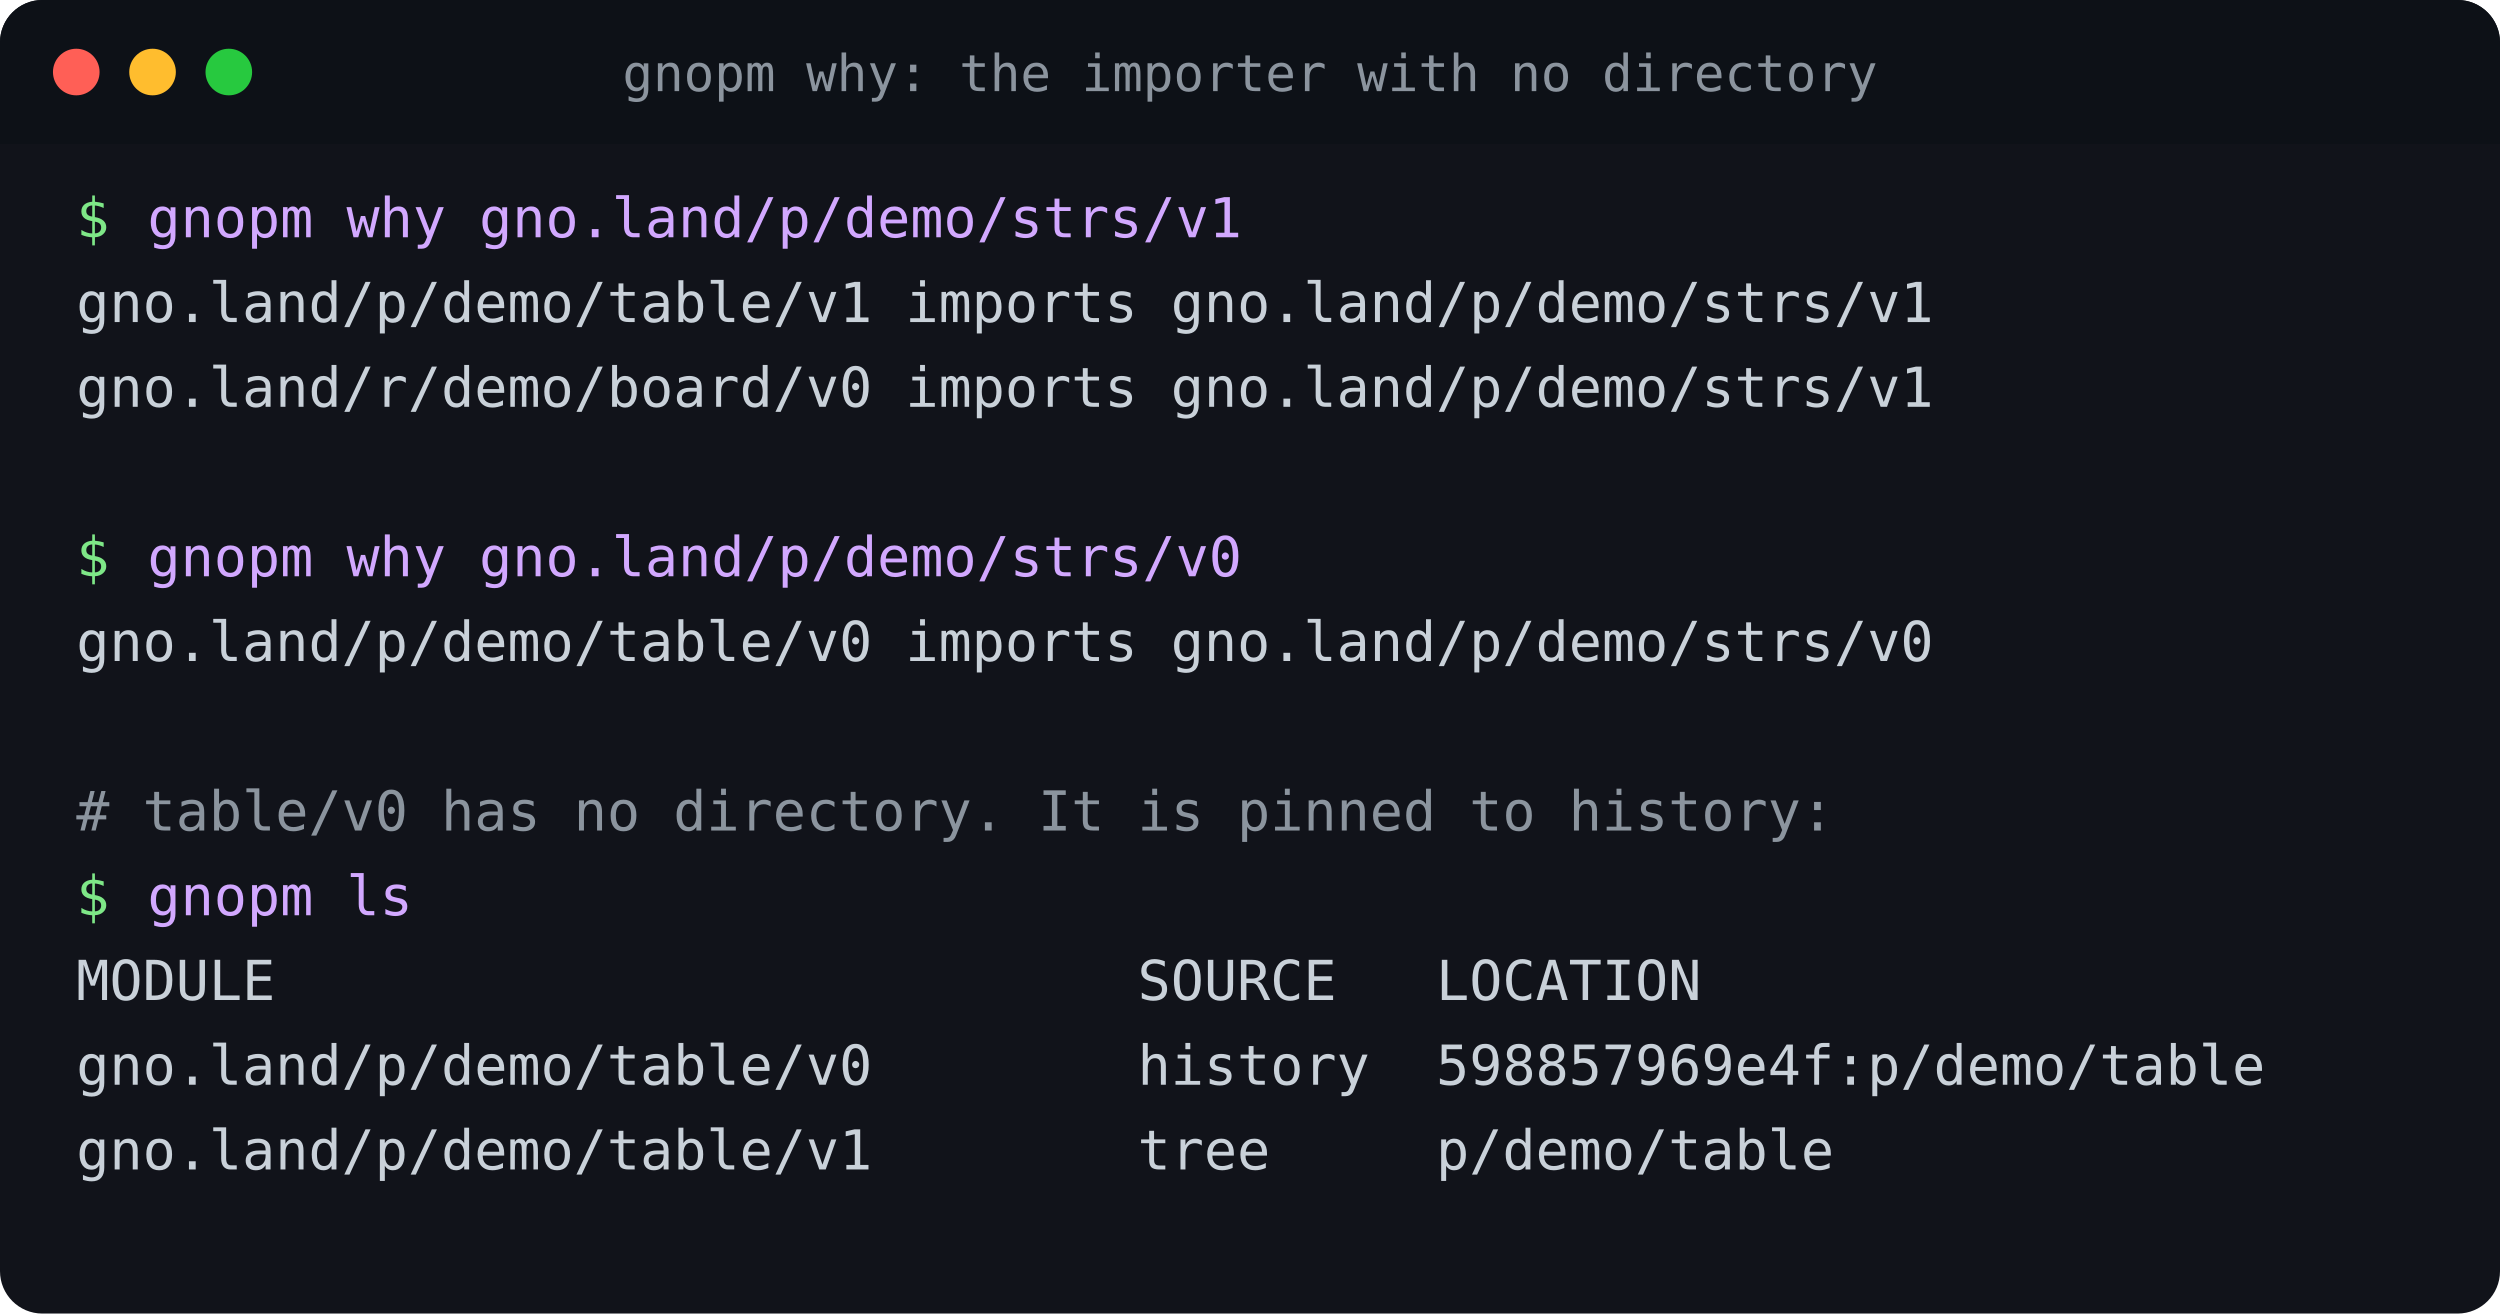
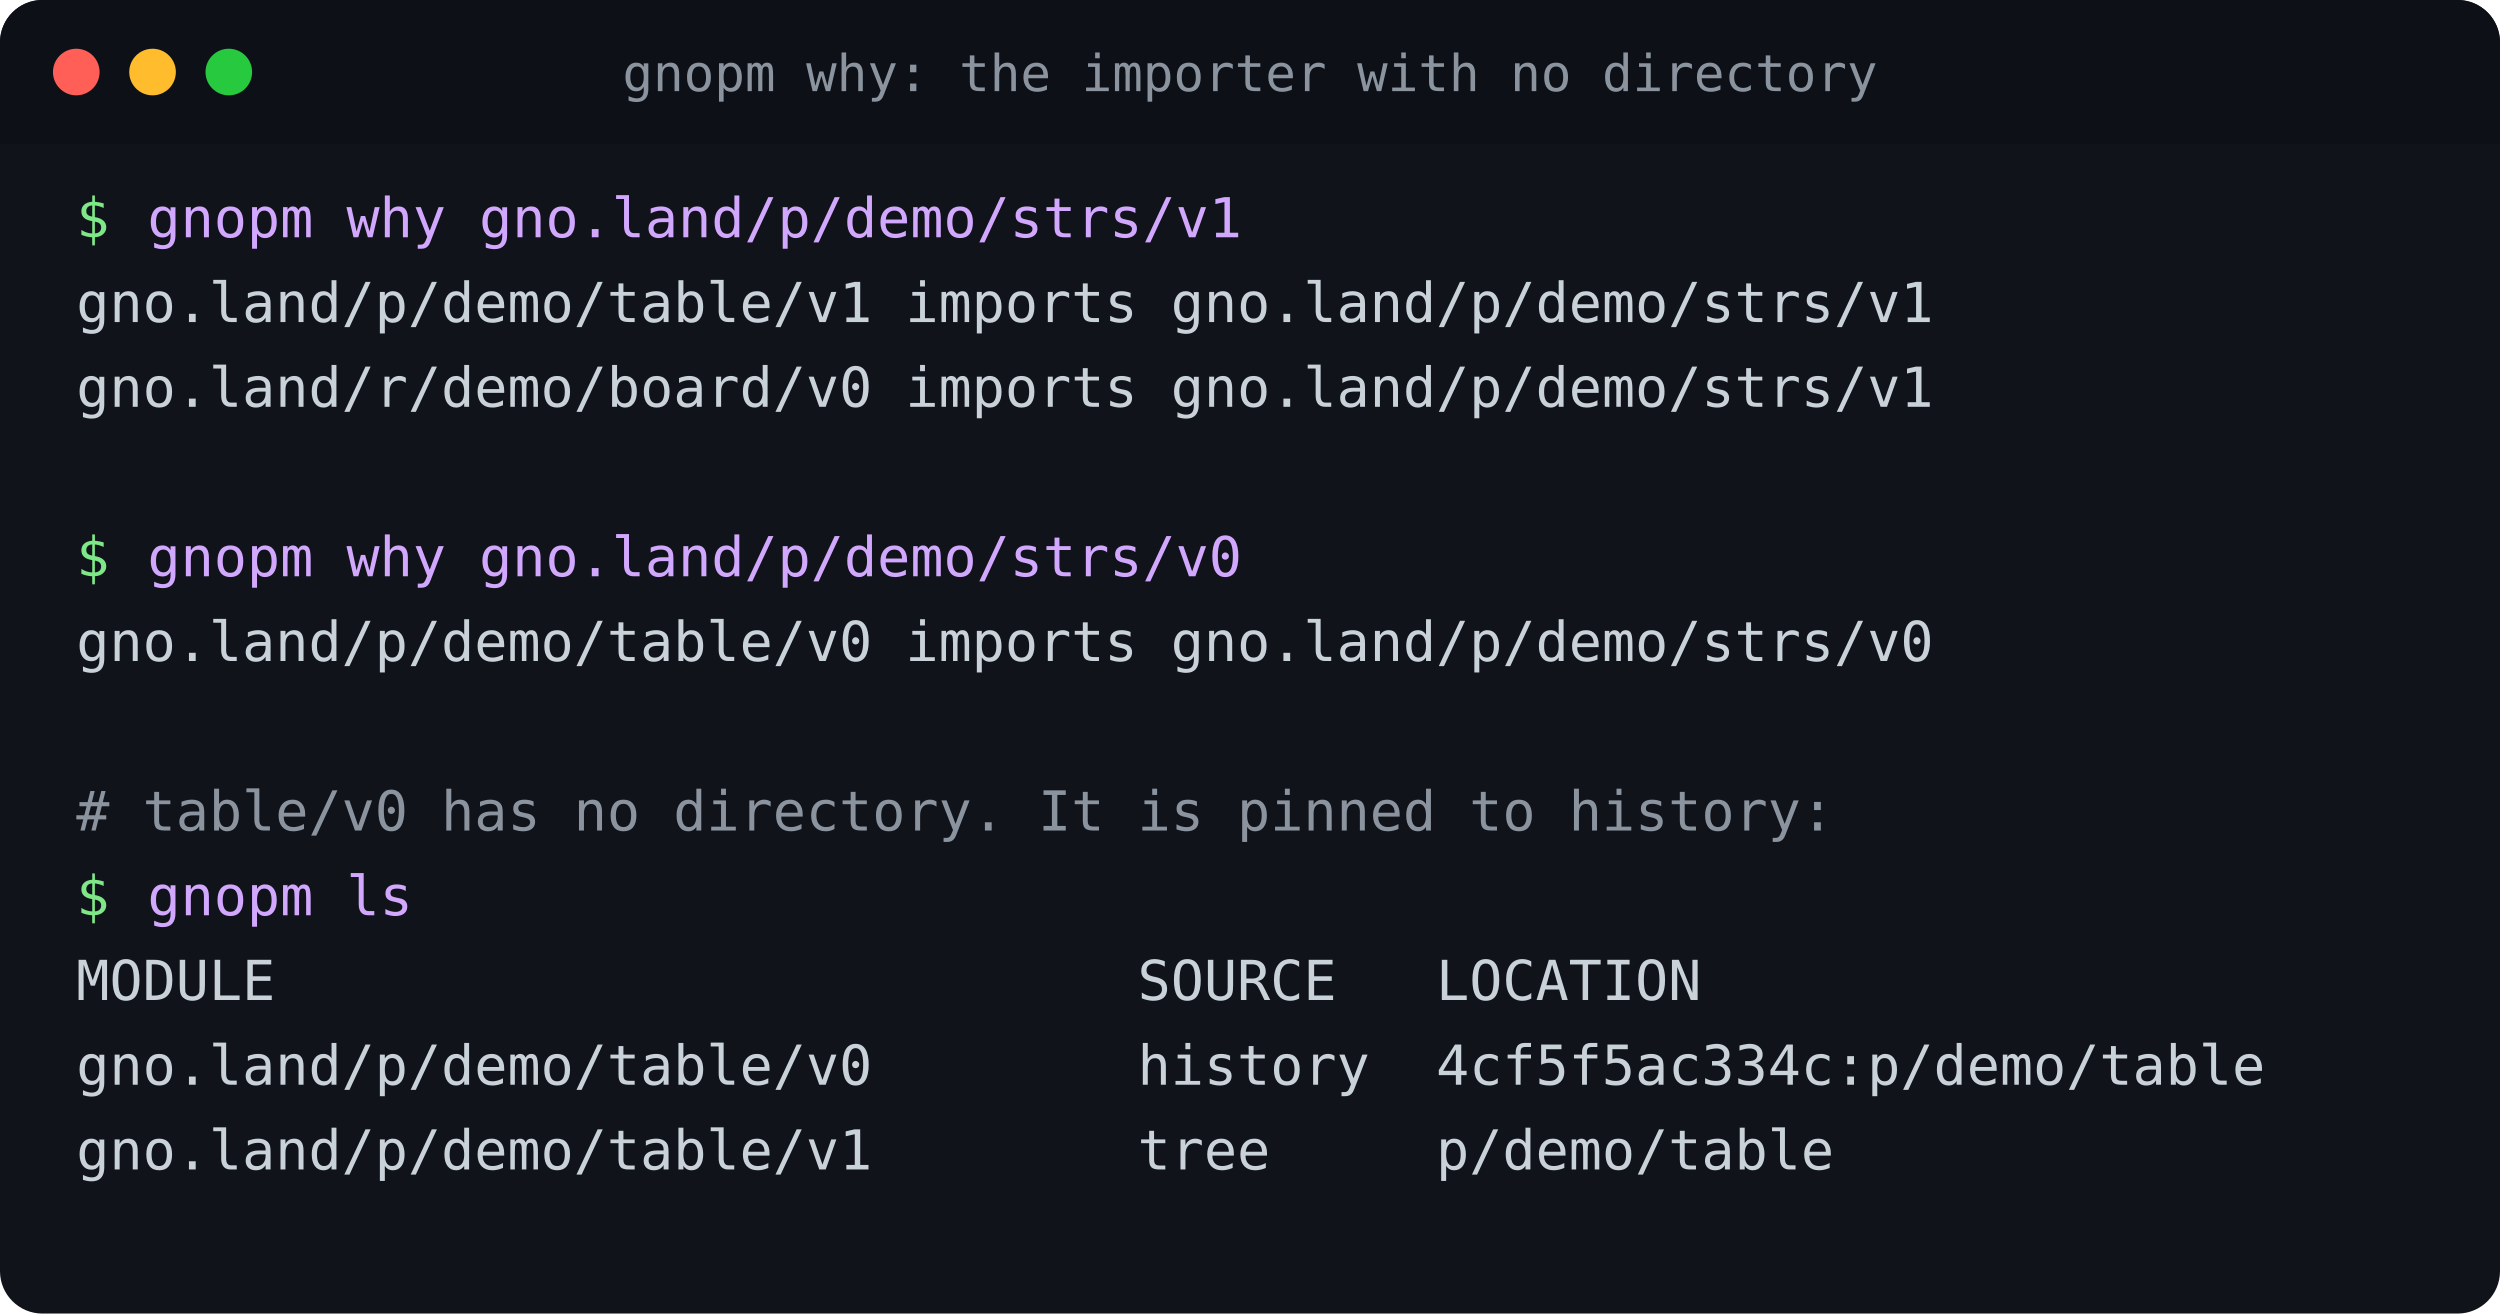
<svg xmlns="http://www.w3.org/2000/svg" width="590" height="310" viewBox="0 0 590 310" font-family="ui-monospace,SFMono-Regular,Menlo,monospace" font-size="13">
  <rect width="590" height="310" rx="10" fill="#11131a" />
  <rect width="590" height="34" rx="10" fill="#0d1117" />
  <rect y="24" width="590" height="10" fill="#0d1117" />
  <circle cx="18" cy="17.0" r="5.5" fill="#ff5f56" />
  <circle cx="36" cy="17.0" r="5.5" fill="#ffbd2e" />
  <circle cx="54" cy="17.0" r="5.5" fill="#27c93f" />
  <text x="295.0" y="21.5" fill="#8b949e" text-anchor="middle" font-size="12">gnopm why: the importer with no directory</text>
  <text x="18" y="56" fill="#7ee787">$</text>
  <text x="34.8" y="56" fill="#d2a8ff">gnopm why gno.land/p/demo/strs/v1</text>
  <text x="18" y="76" fill="#c9d1d9" xml:space="preserve">gno.land/p/demo/table/v1 imports gno.land/p/demo/strs/v1</text>
  <text x="18" y="96" fill="#c9d1d9" xml:space="preserve">gno.land/r/demo/board/v0 imports gno.land/p/demo/strs/v1</text>
  <text x="18" y="136" fill="#7ee787">$</text>
  <text x="34.8" y="136" fill="#d2a8ff">gnopm why gno.land/p/demo/strs/v0</text>
  <text x="18" y="156" fill="#c9d1d9" xml:space="preserve">gno.land/p/demo/table/v0 imports gno.land/p/demo/strs/v0</text>
  <text x="18" y="196" fill="#8b949e" xml:space="preserve"># table/v0 has no directory. It is pinned to history:</text>
  <text x="18" y="216" fill="#7ee787">$</text>
  <text x="34.8" y="216" fill="#d2a8ff">gnopm ls</text>
  <text x="18" y="236" fill="#c9d1d9" xml:space="preserve">MODULE                          SOURCE   LOCATION</text>
-   <text x="18" y="256" fill="#c9d1d9" xml:space="preserve">gno.land/p/demo/table/v0        history  598857969e4f:p/demo/table</text>
+   <text x="18" y="256" fill="#c9d1d9" xml:space="preserve">gno.land/p/demo/table/v0        history  4cf5f5ac334c:p/demo/table</text>
  <text x="18" y="276" fill="#c9d1d9" xml:space="preserve">gno.land/p/demo/table/v1        tree     p/demo/table</text>
</svg>
